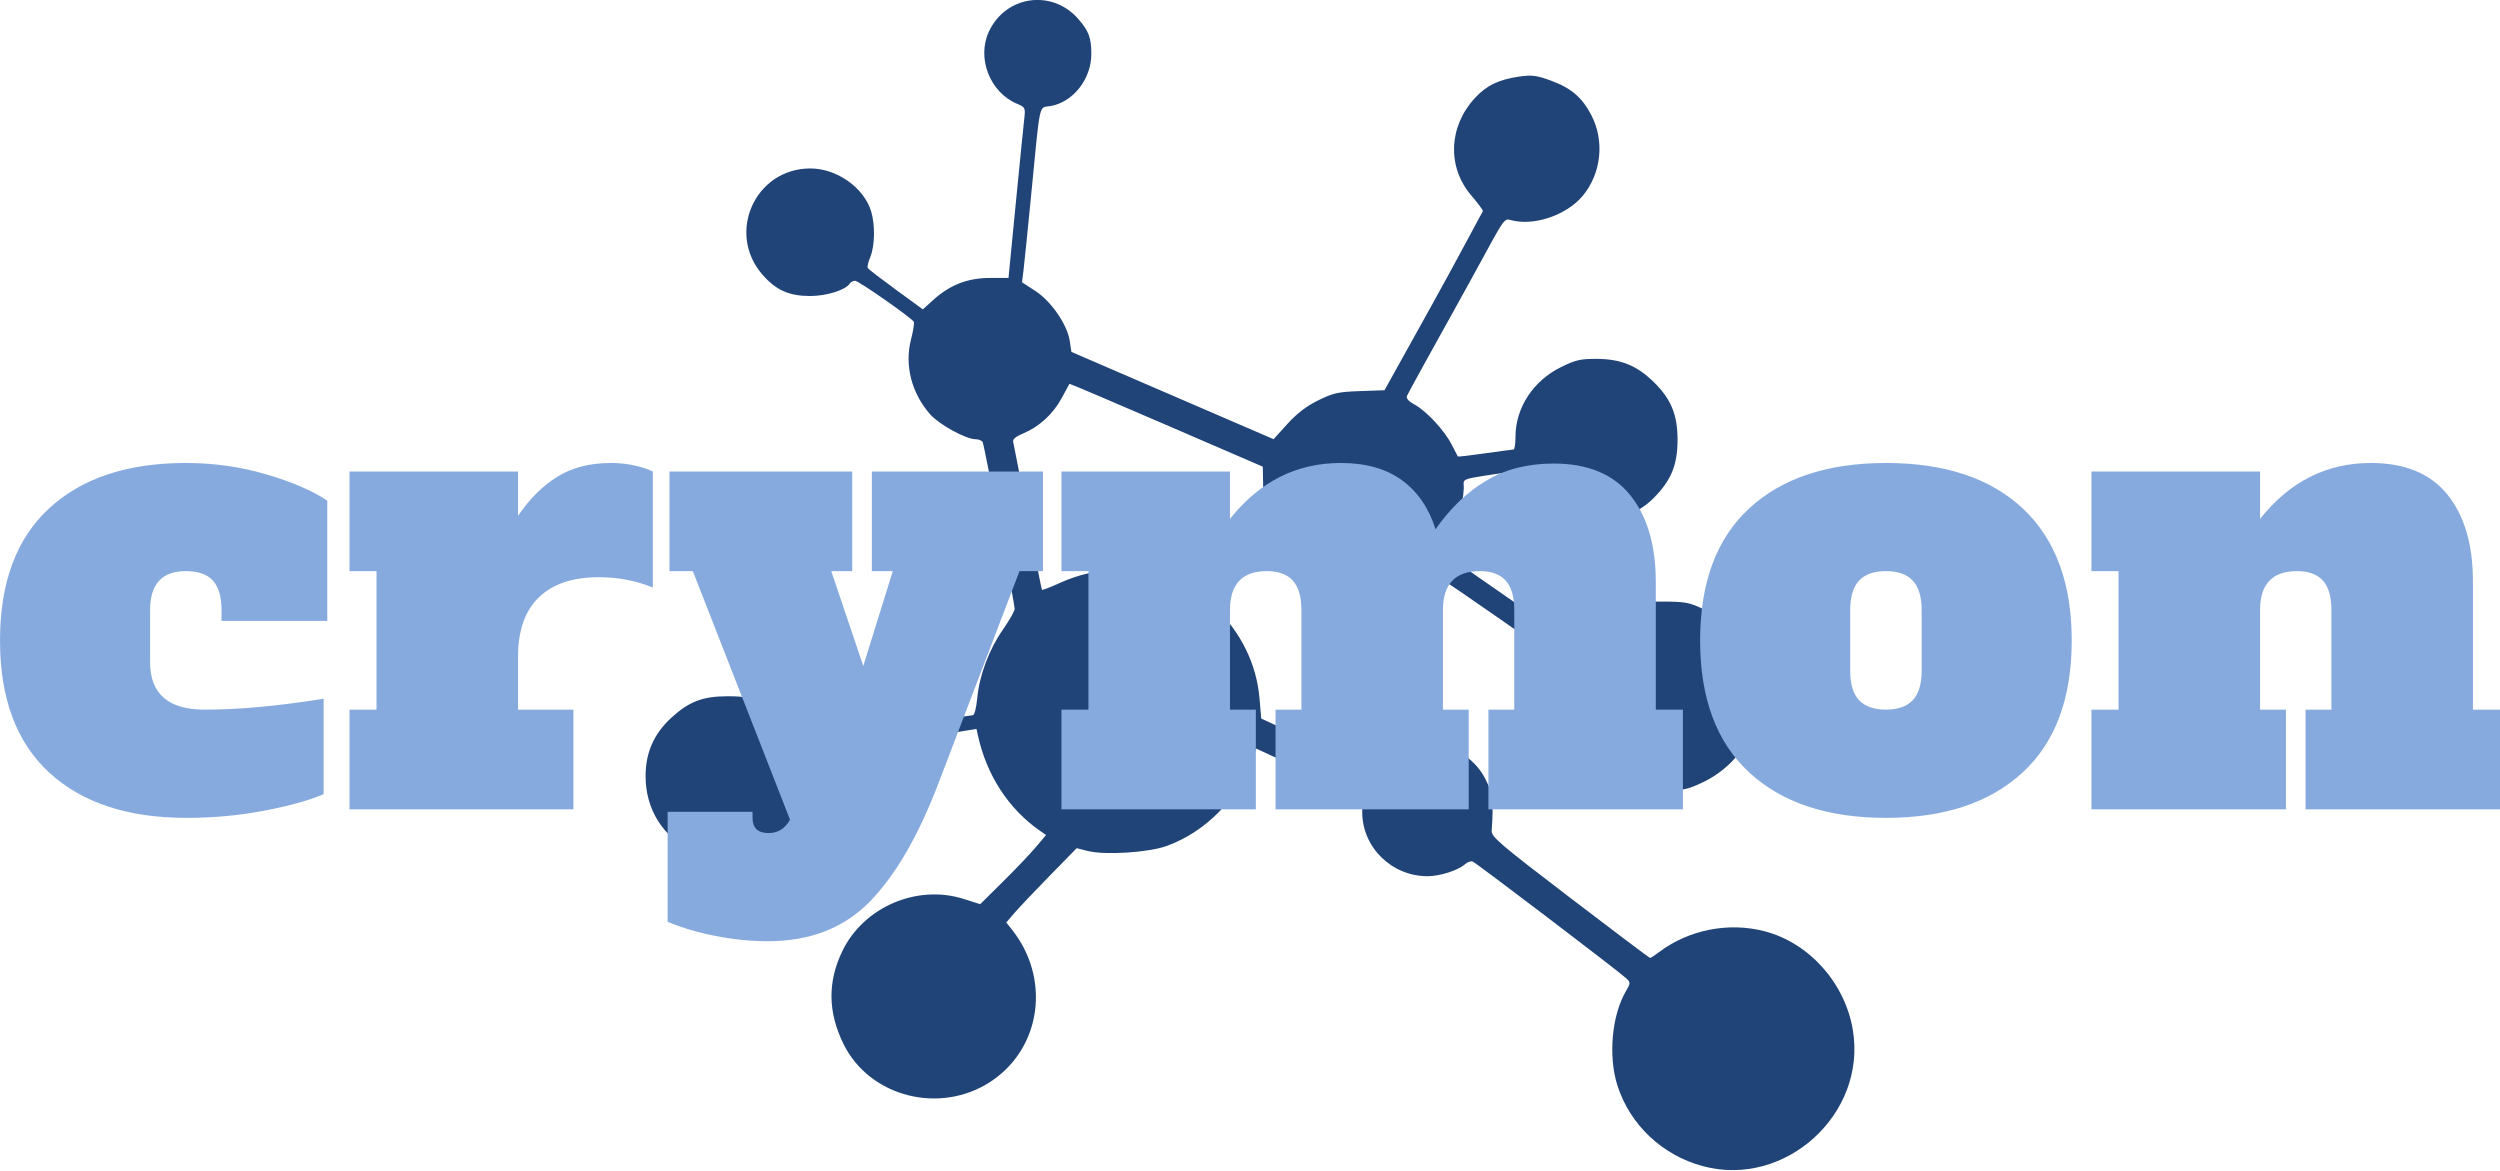
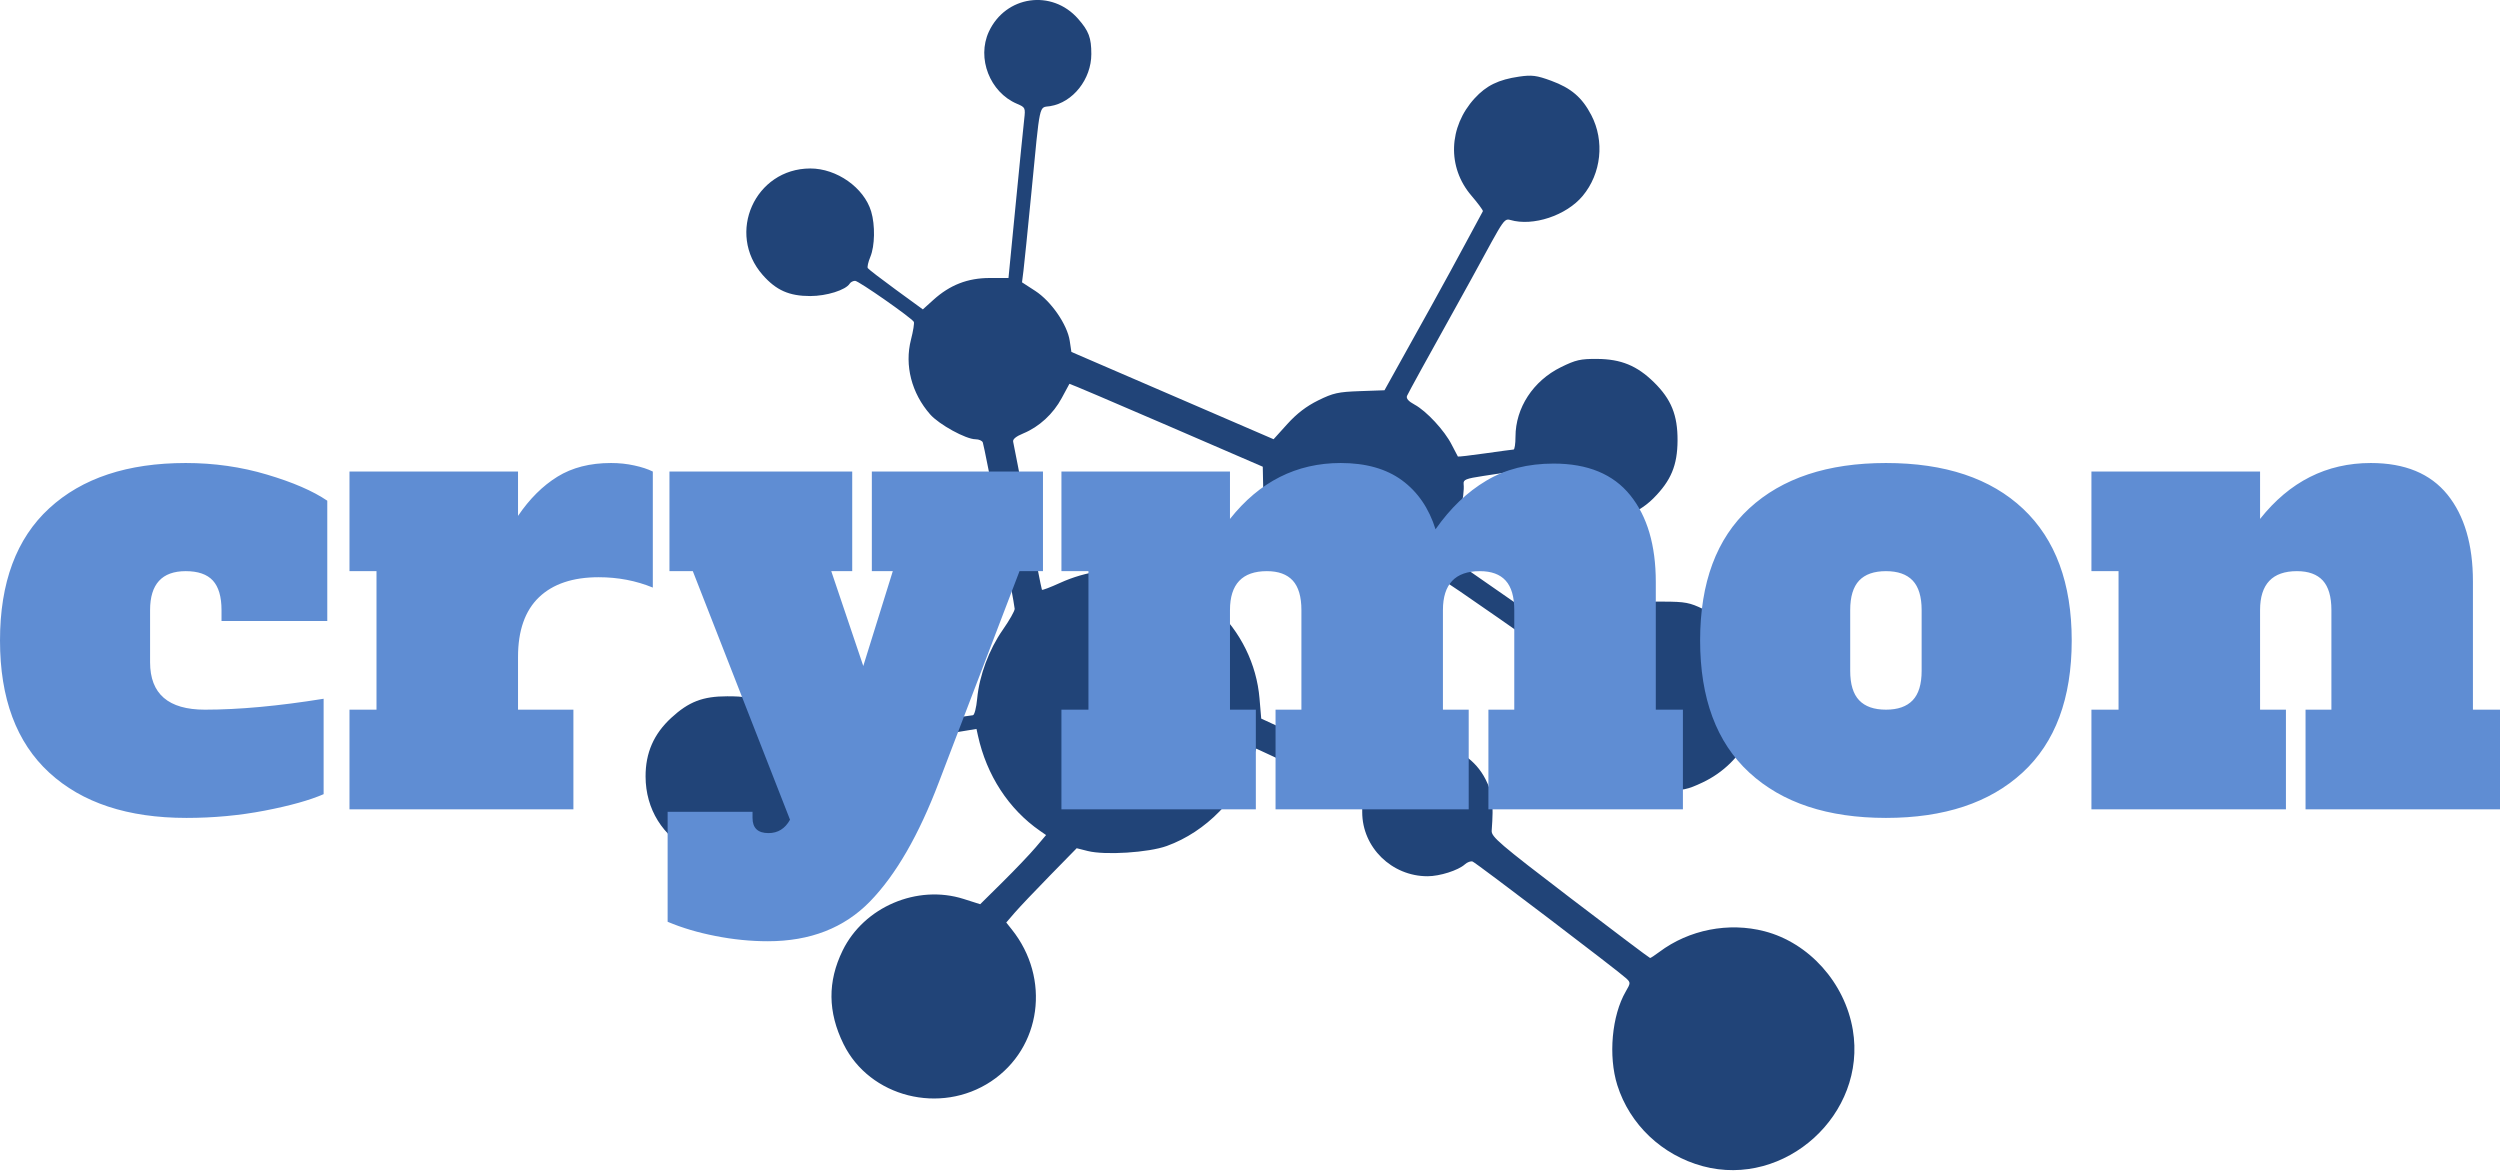
<svg xmlns="http://www.w3.org/2000/svg" width="256.38" height="120" preserveAspectRatio="xMidYMid" version="1.1" viewBox="61.959 5.6 256.38 120">
  <defs>
    <filter id="editing-jagged-46-1" x="0" y="0" width="1" height="1">
      <feTurbulence baseFrequency="0" result="turb" seed="1" />
      <feDisplacementMap in="SourceGraphic" in2="turb" />
    </filter>
  </defs>
-   <g transform="translate(-46.034 -4.9649)">
-     <g transform="translate(46.034 4.9649)">
-       <path d="m236.58 125.19c-4.172-1.124-7.494-4.274-8.763-8.31-0.939-2.986-0.563-7.145 0.869-9.607 0.501-0.862 0.503-0.91 0.045-1.345-0.742-0.705-15.371-11.829-15.749-11.976-0.186-0.072-0.545 0.058-0.799 0.287-0.681 0.616-2.573 1.218-3.829 1.218-3.675 0-6.696-2.963-6.696-6.567v-1.485l-10.872-5.038-0.295 0.853c-1.449 4.185-4.837 7.671-8.879 9.135-1.867 0.677-6.327 0.961-8.095 0.516l-1.141-0.287-2.753 2.812c-1.514 1.547-3.139 3.261-3.612 3.81l-0.859 0.997 0.564 0.706c4.016 5.027 3.044 12.159-2.126 15.59-5.195 3.448-12.446 1.612-15.125-3.83-1.618-3.286-1.648-6.414-0.092-9.593 2.189-4.474 7.647-6.802 12.404-5.291l1.703 0.541 2.312-2.287c1.272-1.258 2.792-2.853 3.378-3.546l1.066-1.26-0.627-0.434c-3.208-2.225-5.471-5.7-6.362-9.774l-0.147-0.674-8.458 1.388c-4.652 0.763-8.546 1.391-8.655 1.394-0.108 0.004-0.197 0.87-0.197 1.925 0 1.067-0.185 2.462-0.417 3.143-0.54 1.584-2.444 3.689-4.14 4.578-1.159 0.607-1.654 0.702-3.697 0.706-1.972 4e-3 -2.57-0.099-3.648-0.63-2.962-1.458-4.715-4.285-4.724-7.621-7e-3 -2.433 0.838-4.367 2.633-6.021 1.797-1.656 3.236-2.21 5.74-2.21 1.787 2.25e-4 2.321 0.112 3.617 0.759 1.531 0.764 3.103 2.241 3.641 3.421 0.209 0.458 0.443 0.602 0.84 0.512 0.82-0.185 16.766-2.749 17.094-2.749 0.156 0 0.353-0.758 0.441-1.7 0.222-2.378 1.214-5.039 2.636-7.074 0.666-0.953 1.211-1.915 1.211-2.137 0-0.465-3.085-16.569-3.269-17.063-0.067-0.18-0.401-0.328-0.743-0.328-0.989 0-3.74-1.508-4.659-2.555-1.905-2.17-2.639-5.026-1.966-7.653 0.23-0.898 0.362-1.724 0.292-1.836-0.27-0.437-5.663-4.204-6.019-4.204-0.207 0-0.458 0.13-0.556 0.289-0.404 0.654-2.369 1.272-4.045 1.272-2.162 0-3.493-0.59-4.878-2.163-3.759-4.27-0.794-10.907 4.878-10.92 2.717-6e-3 5.516 1.97 6.247 4.41 0.42 1.403 0.38 3.54-0.087 4.659-0.215 0.515-0.332 1.032-0.26 1.149 0.072 0.117 1.373 1.117 2.889 2.223l2.758 2.01 1.074-0.97c1.707-1.542 3.527-2.249 5.788-2.249h1.92l0.735-7.519c0.404-4.136 0.798-8.071 0.876-8.746 0.137-1.194 0.117-1.237-0.745-1.603-2.774-1.178-4.136-4.674-2.879-7.39 1.713-3.7 6.463-4.386 9.153-1.322 1.097 1.249 1.356 1.941 1.356 3.615 0 2.578-1.891 4.969-4.226 5.342-1.175 0.188-0.995-0.647-1.934 9.005-0.357 3.675-0.717 7.218-0.799 7.872l-0.15 1.19 1.358 0.88c1.63 1.056 3.287 3.456 3.537 5.123l0.17 1.135 20.735 8.952 1.411-1.56c0.971-1.073 1.957-1.828 3.16-2.421 1.542-0.76 2.048-0.872 4.276-0.951l2.527-0.089 4.817-8.666c2.649-4.767 5.205-9.612 5.27-9.691 0.064-0.079-0.627-0.964-1.179-1.608-2.491-2.905-2.351-7.037 0.337-9.974 1.2-1.311 2.449-1.92 4.564-2.226 1.304-0.189 1.79-0.126 3.29 0.425 2.047 0.753 3.164 1.71 4.108 3.521 1.385 2.657 1.031 5.985-0.882 8.287-1.672 2.012-5.103 3.152-7.424 2.467-0.802-0.237-0.769 0.296-5.583 8.93-2.672 4.792-4.926 8.892-5.009 9.11-0.103 0.268 0.149 0.559 0.775 0.896 1.216 0.655 3.078 2.664 3.806 4.108 0.319 0.633 0.605 1.18 0.635 1.216 0.03 0.036 1.283-0.109 2.785-0.323 1.502-0.213 2.818-0.39 2.927-0.393 0.108-0.003 0.197-0.593 0.197-1.312 0-2.956 1.811-5.732 4.654-7.131 1.53-0.753 2.011-0.863 3.727-0.85 2.448 0.018 4.085 0.693 5.821 2.397 1.773 1.741 2.431 3.369 2.417 5.973-0.015 2.546-0.668 4.111-2.475 5.924-3.762 3.775-10.701 2.764-13.115-1.912-0.451-0.874-0.581-0.954-1.354-0.835-0.47 0.072-1.798 0.275-2.951 0.45-1.837 0.279-2.09 0.382-2.043 0.835 0.124 1.189-0.519 3.951-1.262 5.423-0.438 0.869-0.7 1.667-0.581 1.775 0.246 0.223 12.88 8.976 13.388 9.275 0.213 0.126 0.802-0.321 1.658-1.257 0.874-0.957 1.923-1.745 3.071-2.31 1.606-0.79 1.94-0.857 4.238-0.849 2.205 0.008 2.676 0.097 4.061 0.768 1.99 0.963 3.754 2.724 4.738 4.729 0.696 1.419 0.77 1.82 0.77 4.189-5e-5 2.341-0.079 2.78-0.736 4.119-1.014 2.065-2.726 3.742-4.84 4.74-1.564 0.738-2.013 0.83-3.99 0.816-3.115-0.023-4.865-0.736-6.967-2.837-1.165-1.165-1.756-2.019-2.193-3.168-0.589-1.548-0.822-4.053-0.535-5.759 0.128-0.761-0.05-0.905-7.179-5.87-6.725-4.683-7.354-5.062-7.862-4.745-4.762 2.977-10.089 2.469-13.611-1.296-1.99-2.127-2.653-3.82-2.715-6.932l-0.051-2.589-9.896-4.278c-5.443-2.353-9.912-4.254-9.932-4.224-0.02 0.03-0.374 0.686-0.788 1.458-0.872 1.628-2.318 2.958-3.942 3.628-0.762 0.314-1.108 0.602-1.039 0.864 0.057 0.216 0.727 3.695 1.488 7.731 0.761 4.036 1.418 7.385 1.461 7.443 0.043 0.058 0.875-0.258 1.849-0.702 5.406-2.465 11.561-1.48 15.895 2.543 2.633 2.444 4.273 5.78 4.57 9.296l0.175 2.071 11.526 5.337 0.753-0.753c3.202-3.202 8.684-2.366 10.723 1.636 0.724 1.421 0.842 2.406 0.633 5.275-0.046 0.628 0.78 1.335 8.038 6.879 4.449 3.398 8.142 6.179 8.207 6.179 0.065 0 0.493-0.281 0.952-0.625 3.04-2.279 7.104-3.076 10.788-2.116 4.567 1.19 8.236 5.287 9.049 10.105 1.457 8.639-6.936 16.261-15.396 13.983z" fill="#214478" stroke-width=".262" />
-       <path transform="matrix(.98598 0 0 .97366 15.415 12.838)" d="m66.596 78.71q-9.15 0-14.27-4.77t-5.12-13.92 5.12-13.92 14.2-4.77q4.42 0 8.45 1.22 4.03 1.21 6.27 2.75v12.67h-11v-1.15q0-2.11-0.9-3.11-0.9-0.99-2.82-0.99-3.71 0-3.71 4.1v5.5q0 4.99 5.7 4.99 5.31 0 12.35-1.15v10.05q-2.18 0.96-6.11 1.73-3.94 0.77-8.16 0.77zm44.16-37.38q1.28 0 2.43 0.26 1.15 0.25 1.92 0.64v12.22q-2.62-1.09-5.63-1.09-4.03 0-6.21 2.11-2.18 2.12-2.18 6.28v5.56h5.76v10.5h-23.29v-10.5h2.81v-14.59h-2.81v-10.49h17.53v4.67q1.8-2.69 4.1-4.13t5.57-1.44zm27.13 0.9h17.8v10.49h-2.44l-8.38 22.21q-3.14 8.38-7.17 12.58-4.03 4.19-10.62 4.19-2.69 0-5.44-0.55-2.75-0.54-4.99-1.5v-11.58h8.83v0.64q0 1.6 1.66 1.6 1.47 0 2.24-1.41l-10.11-26.18h-2.43v-10.49h19.01v10.49h-2.18l3.33 9.99 3.07-9.99h-2.18zm81.54 25.08h2.82v10.5h-20.23v-10.5h2.69v-10.49q0-2.11-0.9-3.11-0.89-0.99-2.68-0.99-3.84 0-3.84 4.1v10.49h2.68v10.5h-20.09v-10.5h2.69v-10.49q0-2.11-0.9-3.11-0.9-0.99-2.69-0.99-3.84 0-3.84 4.1v10.49h2.69v10.5h-20.22v-10.5h2.81v-14.59h-2.81v-10.49h17.53v4.99q4.61-5.89 11.52-5.89 3.91 0 6.37 1.82 2.46 1.83 3.49 5.16 2.3-3.33 5.28-5.12 2.97-1.8 7.01-1.8 5.31 0 7.96 3.33 2.66 3.33 2.66 9.15zm23.94 11.4q-9.09 0-14.21-4.77t-5.12-13.92 5.12-13.92 14.21-4.77q9.21 0 14.27 4.83 5.05 4.83 5.05 13.86 0 9.15-5.12 13.92t-14.2 4.77zm0-11.4q1.85 0 2.78-0.99t0.93-3.1v-6.4q0-2.11-0.93-3.11-0.93-0.99-2.78-0.99-1.86 0-2.79 0.99-0.93 1-0.93 3.11v6.4q0 2.11 0.93 3.1t2.79 0.99zm61.05 0h2.82v10.5h-20.23v-10.5h2.69v-10.49q0-2.11-0.89-3.11-0.9-0.99-2.69-0.99-3.84 0-3.84 4.1v10.49h2.69v10.5h-20.23v-10.5h2.82v-14.59h-2.82v-10.49h17.54v4.99q4.61-5.89 11.52-5.89 5.31 0 7.97 3.33 2.65 3.33 2.65 9.15z" fill="#87aade" filter="url(#editing-jagged-46-1)" />
-     </g>
+   <g transform="translate(-.00017188 .0034071)">
+     <path d="m236.58 125.19c-4.172-1.124-7.494-4.274-8.763-8.31-0.939-2.986-0.563-7.145 0.869-9.607 0.501-0.862 0.503-0.91 0.045-1.345-0.742-0.705-15.371-11.829-15.749-11.976-0.186-0.072-0.545 0.058-0.799 0.287-0.681 0.616-2.573 1.218-3.829 1.218-3.675 0-6.696-2.963-6.696-6.567v-1.485l-10.872-5.038-0.295 0.853c-1.449 4.185-4.837 7.671-8.879 9.135-1.867 0.677-6.327 0.961-8.095 0.516l-1.141-0.287-2.753 2.812c-1.514 1.547-3.139 3.261-3.612 3.81l-0.859 0.997 0.564 0.706c4.016 5.027 3.044 12.159-2.126 15.59-5.195 3.448-12.446 1.612-15.125-3.83-1.618-3.286-1.648-6.414-0.092-9.593 2.189-4.474 7.647-6.802 12.404-5.291l1.703 0.541 2.312-2.287c1.272-1.258 2.792-2.853 3.378-3.546l1.066-1.26-0.627-0.434c-3.208-2.225-5.471-5.7-6.362-9.774l-0.147-0.674-8.458 1.388c-4.652 0.763-8.546 1.391-8.655 1.394-0.108 0.004-0.197 0.87-0.197 1.925 0 1.067-0.185 2.462-0.417 3.143-0.54 1.584-2.444 3.689-4.14 4.578-1.159 0.607-1.654 0.702-3.697 0.706-1.972 4e-3 -2.57-0.099-3.648-0.63-2.962-1.458-4.715-4.285-4.724-7.621-7e-3 -2.433 0.838-4.367 2.633-6.021 1.797-1.656 3.236-2.21 5.74-2.21 1.787 2.25e-4 2.321 0.112 3.617 0.759 1.531 0.764 3.103 2.241 3.641 3.421 0.209 0.458 0.443 0.602 0.84 0.512 0.82-0.185 16.766-2.749 17.094-2.749 0.156 0 0.353-0.758 0.441-1.7 0.222-2.378 1.214-5.039 2.636-7.074 0.666-0.953 1.211-1.915 1.211-2.137 0-0.465-3.085-16.569-3.269-17.063-0.067-0.18-0.401-0.328-0.743-0.328-0.989 0-3.74-1.508-4.659-2.555-1.905-2.17-2.639-5.026-1.966-7.653 0.23-0.898 0.362-1.724 0.292-1.836-0.27-0.437-5.663-4.204-6.019-4.204-0.207 0-0.458 0.13-0.556 0.289-0.404 0.654-2.369 1.272-4.045 1.272-2.162 0-3.493-0.59-4.878-2.163-3.759-4.27-0.794-10.907 4.878-10.92 2.717-6e-3 5.516 1.97 6.247 4.41 0.42 1.403 0.38 3.54-0.087 4.659-0.215 0.515-0.332 1.032-0.26 1.149 0.072 0.117 1.373 1.117 2.889 2.223l2.758 2.01 1.074-0.97c1.707-1.542 3.527-2.249 5.788-2.249h1.92l0.735-7.519c0.404-4.136 0.798-8.071 0.876-8.746 0.137-1.194 0.117-1.237-0.745-1.603-2.774-1.178-4.136-4.674-2.879-7.39 1.713-3.7 6.463-4.386 9.153-1.322 1.097 1.249 1.356 1.941 1.356 3.615 0 2.578-1.891 4.969-4.226 5.342-1.175 0.188-0.995-0.647-1.934 9.005-0.357 3.675-0.717 7.218-0.799 7.872l-0.15 1.19 1.358 0.88c1.63 1.056 3.287 3.456 3.537 5.123l0.17 1.135 20.735 8.952 1.411-1.56c0.971-1.073 1.957-1.828 3.16-2.421 1.542-0.76 2.048-0.872 4.276-0.951l2.527-0.089 4.817-8.666c2.649-4.767 5.205-9.612 5.27-9.691 0.064-0.079-0.627-0.964-1.179-1.608-2.491-2.905-2.351-7.037 0.337-9.974 1.2-1.311 2.449-1.92 4.564-2.226 1.304-0.189 1.79-0.126 3.29 0.425 2.047 0.753 3.164 1.71 4.108 3.521 1.385 2.657 1.031 5.985-0.882 8.287-1.672 2.012-5.103 3.152-7.424 2.467-0.802-0.237-0.769 0.296-5.583 8.93-2.672 4.792-4.926 8.892-5.009 9.11-0.103 0.268 0.149 0.559 0.775 0.896 1.216 0.655 3.078 2.664 3.806 4.108 0.319 0.633 0.605 1.18 0.635 1.216 0.03 0.036 1.283-0.109 2.785-0.323 1.502-0.213 2.818-0.39 2.927-0.393 0.108-0.003 0.197-0.593 0.197-1.312 0-2.956 1.811-5.732 4.654-7.131 1.53-0.753 2.011-0.863 3.727-0.85 2.448 0.018 4.085 0.693 5.821 2.397 1.773 1.741 2.431 3.369 2.417 5.973-0.015 2.546-0.668 4.111-2.475 5.924-3.762 3.775-10.701 2.764-13.115-1.912-0.451-0.874-0.581-0.954-1.354-0.835-0.47 0.072-1.798 0.275-2.951 0.45-1.837 0.279-2.09 0.382-2.043 0.835 0.124 1.189-0.519 3.951-1.262 5.423-0.438 0.869-0.7 1.667-0.581 1.775 0.246 0.223 12.88 8.976 13.388 9.275 0.213 0.126 0.802-0.321 1.658-1.257 0.874-0.957 1.923-1.745 3.071-2.31 1.606-0.79 1.94-0.857 4.238-0.849 2.205 0.008 2.676 0.097 4.061 0.768 1.99 0.963 3.754 2.724 4.738 4.729 0.696 1.419 0.77 1.82 0.77 4.189-5e-5 2.341-0.079 2.78-0.736 4.119-1.014 2.065-2.726 3.742-4.84 4.74-1.564 0.738-2.013 0.83-3.99 0.816-3.115-0.023-4.865-0.736-6.967-2.837-1.165-1.165-1.756-2.019-2.193-3.168-0.589-1.548-0.822-4.053-0.535-5.759 0.128-0.761-0.05-0.905-7.179-5.87-6.725-4.683-7.354-5.062-7.862-4.745-4.762 2.977-10.089 2.469-13.611-1.296-1.99-2.127-2.653-3.82-2.715-6.932l-0.051-2.589-9.896-4.278c-5.443-2.353-9.912-4.254-9.932-4.224-0.02 0.03-0.374 0.686-0.788 1.458-0.872 1.628-2.318 2.958-3.942 3.628-0.762 0.314-1.108 0.602-1.039 0.864 0.057 0.216 0.727 3.695 1.488 7.731 0.761 4.036 1.418 7.385 1.461 7.443 0.043 0.058 0.875-0.258 1.849-0.702 5.406-2.465 11.561-1.48 15.895 2.543 2.633 2.444 4.273 5.78 4.57 9.296l0.175 2.071 11.526 5.337 0.753-0.753c3.202-3.202 8.684-2.366 10.723 1.636 0.724 1.421 0.842 2.406 0.633 5.275-0.046 0.628 0.78 1.335 8.038 6.879 4.449 3.398 8.142 6.179 8.207 6.179 0.065 0 0.493-0.281 0.952-0.625 3.04-2.279 7.104-3.076 10.788-2.116 4.567 1.19 8.236 5.287 9.049 10.105 1.457 8.639-6.936 16.261-15.396 13.983z" fill="#214478" stroke-width=".262" />
+     <path transform="matrix(.98598 0 0 .97366 15.415 12.838)" d="m66.596 78.71q-9.15 0-14.27-4.77t-5.12-13.92 5.12-13.92 14.2-4.77q4.42 0 8.45 1.22 4.03 1.21 6.27 2.75v12.67h-11v-1.15q0-2.11-0.9-3.11-0.9-0.99-2.82-0.99-3.71 0-3.71 4.1v5.5q0 4.99 5.7 4.99 5.31 0 12.35-1.15v10.05q-2.18 0.96-6.11 1.73-3.94 0.77-8.16 0.77zm44.16-37.38q1.28 0 2.43 0.26 1.15 0.25 1.92 0.64v12.22q-2.62-1.09-5.63-1.09-4.03 0-6.21 2.11-2.18 2.12-2.18 6.28v5.56h5.76v10.5h-23.29v-10.5h2.81v-14.59h-2.81v-10.49h17.53v4.67q1.8-2.69 4.1-4.13t5.57-1.44zm27.13 0.9h17.8v10.49h-2.44l-8.38 22.21q-3.14 8.38-7.17 12.58-4.03 4.19-10.62 4.19-2.69 0-5.44-0.55-2.75-0.54-4.99-1.5v-11.58h8.83v0.64q0 1.6 1.66 1.6 1.47 0 2.24-1.41l-10.11-26.18h-2.43v-10.49h19.01v10.49h-2.18l3.33 9.99 3.07-9.99h-2.18zm81.54 25.08h2.82v10.5h-20.23v-10.5h2.69v-10.49q0-2.11-0.9-3.11-0.89-0.99-2.68-0.99-3.84 0-3.84 4.1v10.49h2.68v10.5h-20.09v-10.5h2.69v-10.49q0-2.11-0.9-3.11-0.9-0.99-2.69-0.99-3.84 0-3.84 4.1v10.49h2.69v10.5h-20.22v-10.5h2.81v-14.59h-2.81v-10.49h17.53v4.99q4.61-5.89 11.52-5.89 3.91 0 6.37 1.82 2.46 1.83 3.49 5.16 2.3-3.33 5.28-5.12 2.97-1.8 7.01-1.8 5.31 0 7.96 3.33 2.66 3.33 2.66 9.15zm23.94 11.4q-9.09 0-14.21-4.77t-5.12-13.92 5.12-13.92 14.21-4.77q9.21 0 14.27 4.83 5.05 4.83 5.05 13.86 0 9.15-5.12 13.92t-14.2 4.77zm0-11.4q1.85 0 2.78-0.99t0.93-3.1v-6.4q0-2.11-0.93-3.11-0.93-0.99-2.78-0.99-1.86 0-2.79 0.99-0.93 1-0.93 3.11v6.4q0 2.11 0.93 3.1t2.79 0.99zm61.05 0h2.82v10.5h-20.23v-10.5h2.69v-10.49q0-2.11-0.89-3.11-0.9-0.99-2.69-0.99-3.84 0-3.84 4.1v10.49h2.69v10.5h-20.23v-10.5h2.82v-14.59h-2.82v-10.49h17.54v4.99q4.61-5.89 11.52-5.89 5.31 0 7.97 3.33 2.65 3.33 2.65 9.15z" fill="#5f8dd3" filter="url(#editing-jagged-46-1)" />
  </g>
</svg>
